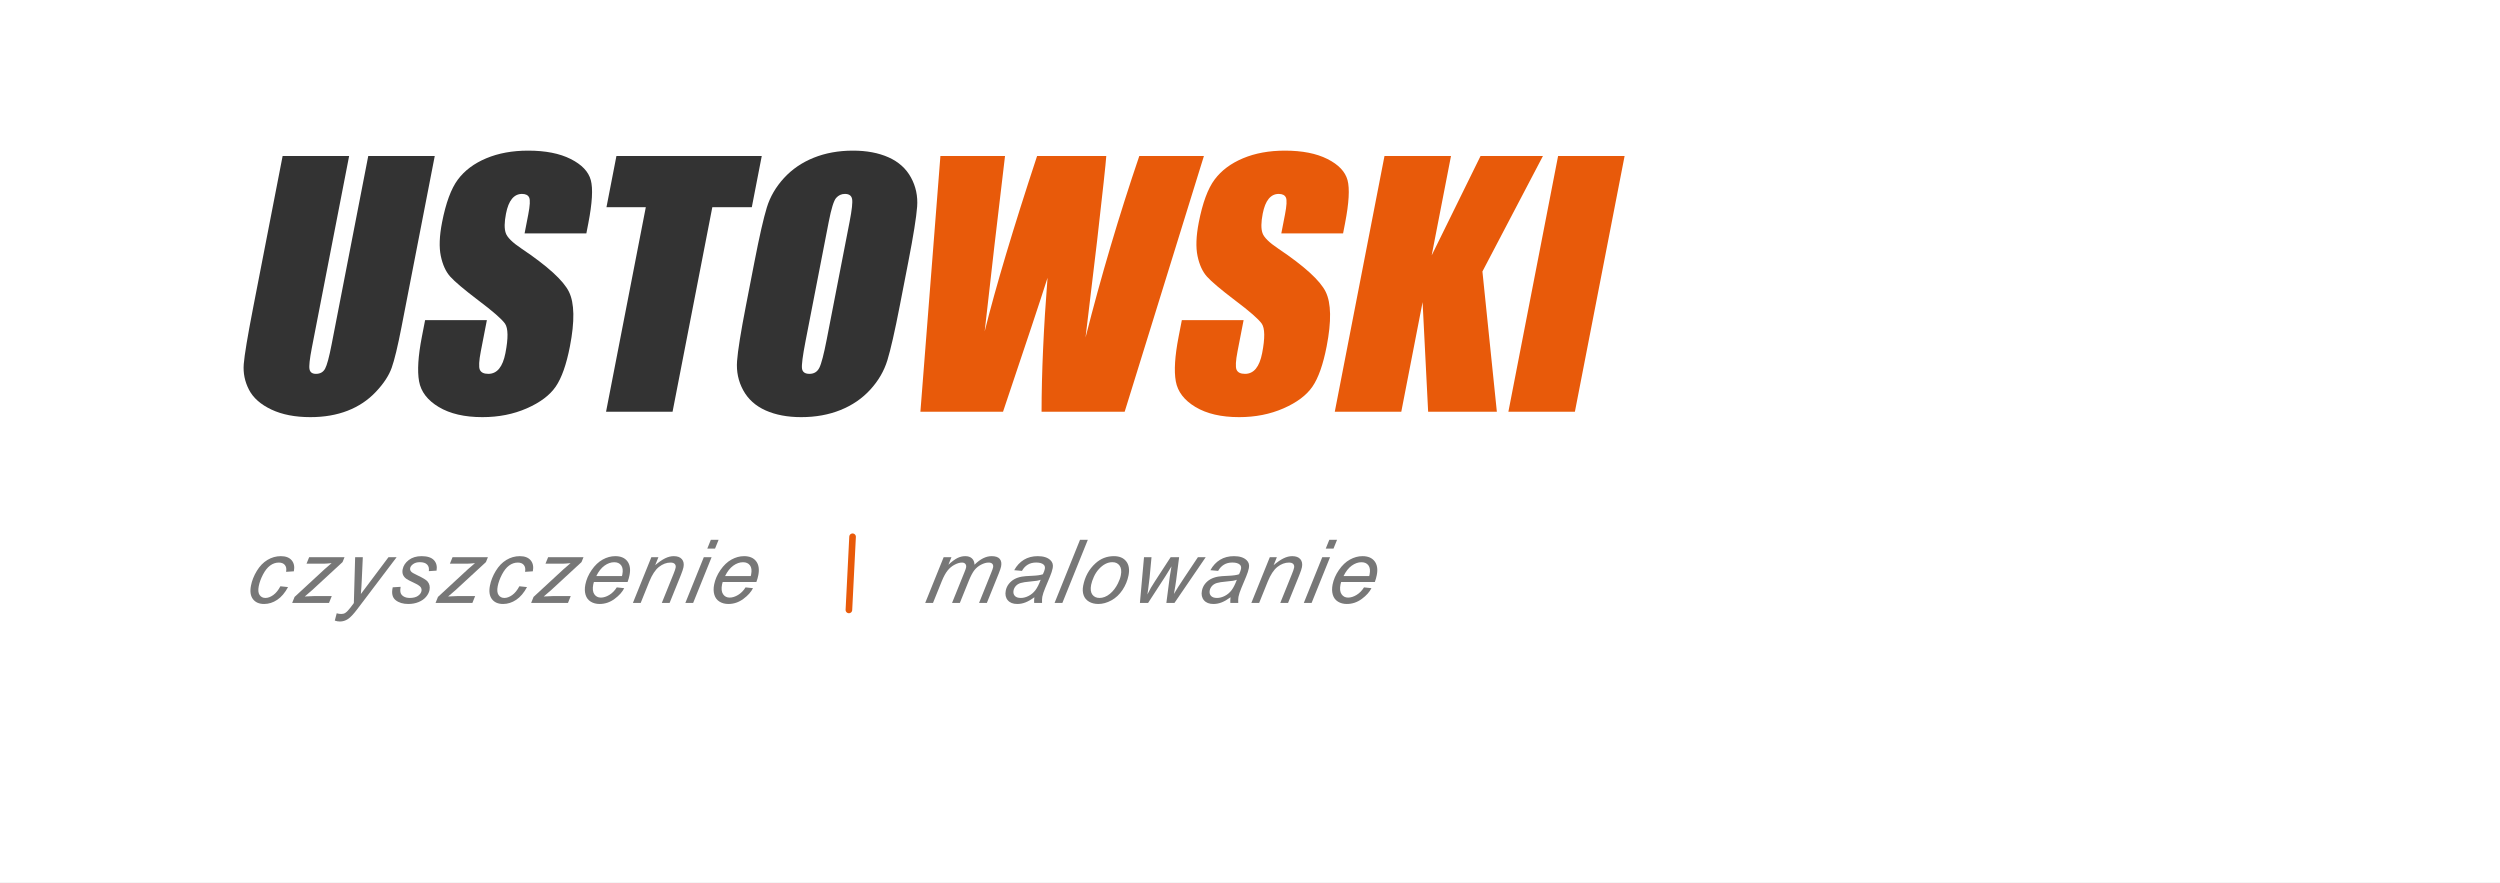
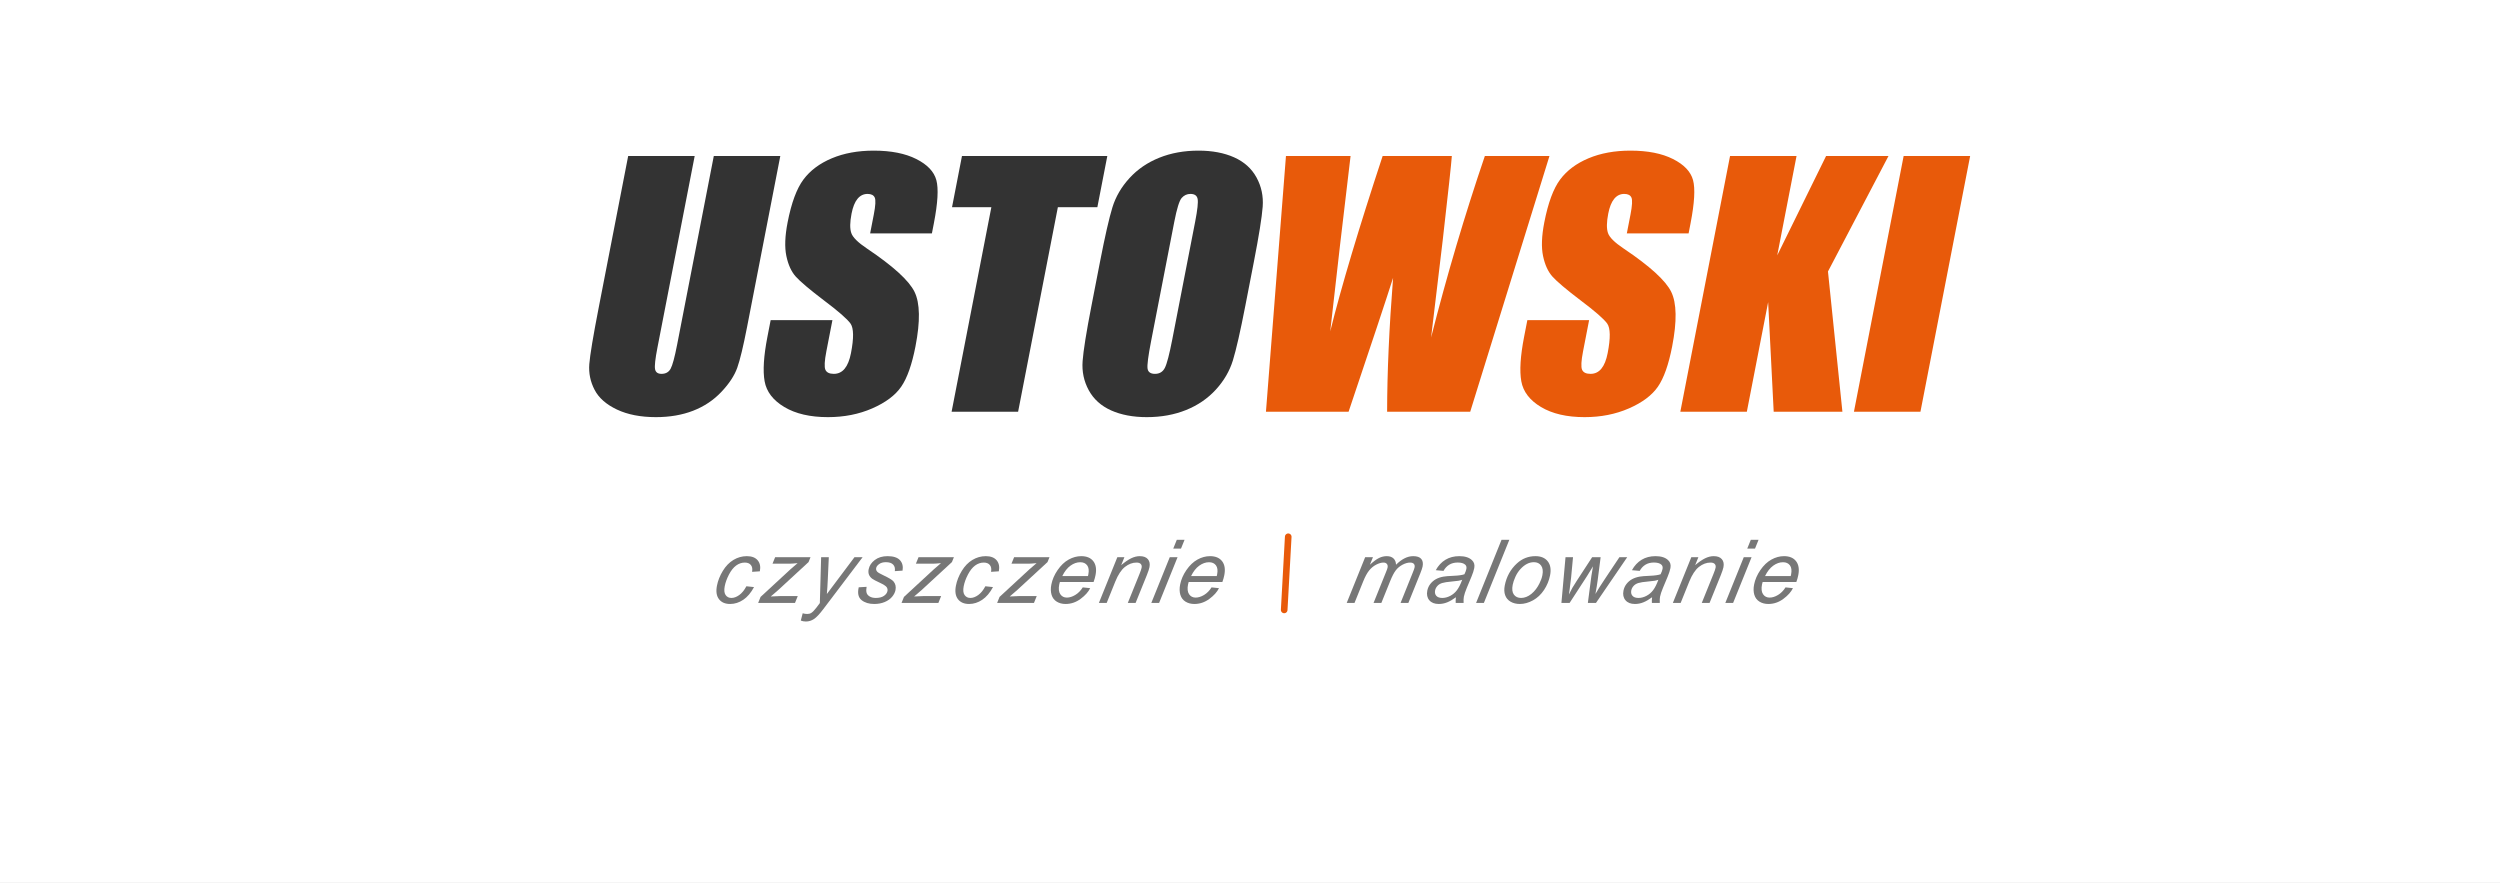
<svg xmlns="http://www.w3.org/2000/svg" viewBox="0 0 680 240">
  <rect width="680" height="240" fill="#ffffff" />
-   <path d="M1041 1619V537Q1041 353 1029.0 278.5Q1017 204 958.0 125.5Q899 47 802.5 6.5Q706 -34 575 -34Q430 -34 319.0 14.0Q208 62 153.0 139.0Q98 216 88.0 301.5Q78 387 78 661V1619H499V405Q499 299 510.5 269.5Q522 240 557 240Q597 240 608.5 272.5Q620 305 620 426V1619Z" transform="matrix(0.042969,0,0.008352,-0.042969,60.00,112.00)" fill="#333333" />
-   <path d="M976 1129H585V1249Q585 1333 570.0 1356.0Q555 1379 520 1379Q482 1379 462.5 1348.0Q443 1317 443 1254Q443 1173 465 1132Q486 1091 584 1033Q865 866 938 759Q1011 652 1011 414Q1011 241 970.5 159.0Q930 77 814.0 21.5Q698 -34 544 -34Q375 -34 255.5 30.0Q136 94 99.0 193.0Q62 292 62 474V580H453V383Q453 292 469.5 266.0Q486 240 528 240Q570 240 590.5 273.0Q611 306 611 371Q611 514 572 558Q532 602 375 705Q218 809 167.0 856.0Q116 903 82.5 986.0Q49 1069 49 1198Q49 1384 96.5 1470.0Q144 1556 250.0 1604.5Q356 1653 506 1653Q670 1653 785.5 1600.0Q901 1547 938.5 1466.5Q976 1386 976 1193Z" transform="matrix(0.042969,0,0.008352,-0.042969,108.12,112.00)" fill="#333333" />
-   <path d="M932 1619V1295H682V0H261V1295H12V1619Z" transform="matrix(0.042969,0,0.008352,-0.042969,153.63,112.00)" fill="#333333" />
-   <path d="M1046 671Q1046 427 1034.5 325.5Q1023 224 962.5 140.0Q902 56 799.0 11.0Q696 -34 559 -34Q429 -34 325.5 8.5Q222 51 159.0 136.0Q96 221 84.0 321.0Q72 421 72 671V948Q72 1192 83.5 1293.5Q95 1395 155.5 1479.0Q216 1563 319.0 1608.0Q422 1653 559 1653Q689 1653 792.5 1610.5Q896 1568 959.0 1483.0Q1022 1398 1034.0 1298.0Q1046 1198 1046 948ZM625 1203Q625 1316 612.5 1347.5Q600 1379 561 1379Q528 1379 510.5 1353.5Q493 1328 493 1203V447Q493 306 504.5 273.0Q516 240 558 240Q601 240 613.0 278.0Q625 316 625 459Z" transform="matrix(0.042969,0,0.008352,-0.042969,194.19,112.00)" fill="#333333" />
-   <path d="M1668 1619 1481 0H955Q883 373 828 848Q803 645 711 0H188L0 1619H409L452 1054L496 509Q519 932 612 1619H1050Q1059 1548 1096 1085L1142 470Q1177 1057 1259 1619Z" transform="matrix(0.042969,0,0.008352,-0.042969,242.27,112.00)" fill="#e85a0a" />
-   <path d="M976 1129H585V1249Q585 1333 570.0 1356.0Q555 1379 520 1379Q482 1379 462.5 1348.0Q443 1317 443 1254Q443 1173 465 1132Q486 1091 584 1033Q865 866 938 759Q1011 652 1011 414Q1011 241 970.5 159.0Q930 77 814.0 21.5Q698 -34 544 -34Q375 -34 255.5 30.0Q136 94 99.0 193.0Q62 292 62 474V580H453V383Q453 292 469.5 266.0Q486 240 528 240Q570 240 590.5 273.0Q611 306 611 371Q611 514 572 558Q532 602 375 705Q218 809 167.0 856.0Q116 903 82.5 986.0Q49 1069 49 1198Q49 1384 96.5 1470.0Q144 1556 250.0 1604.5Q356 1653 506 1653Q670 1653 785.5 1600.0Q901 1547 938.5 1466.5Q976 1386 976 1193Z" transform="matrix(0.042969,0,0.008352,-0.042969,313.95,112.00)" fill="#e85a0a" />
-   <path d="M1087 1619 846 888 1110 0H675L505 694V0H84V1619H505V990L692 1619Z" transform="matrix(0.042969,0,0.008352,-0.042969,359.45,112.00)" fill="#e85a0a" />
-   <path d="M505 1619V0H84V1619Z" transform="matrix(0.042969,0,0.008352,-0.042969,406.67,112.00)" fill="#e85a0a" />
-   <path d="M801 387 982 368Q914 169 788.5 72.5Q663 -24 503 -24Q330 -24 222.5 88.0Q115 200 115 401Q115 575 184.0 743.0Q253 911 381.5 998.5Q510 1086 675 1086Q846 1086 946.0 989.5Q1046 893 1046 734L868 722Q867 823 809.5 880.0Q752 937 658 937Q549 937 469.0 868.0Q389 799 343.5 658.5Q298 518 298 388Q298 252 358.0 184.0Q418 116 506 116Q594 116 674.5 183.0Q755 250 801 387Z" transform="matrix(0.011719,0,0.002278,-0.011719,66.00,164.00)" fill="#777777" />
-   <path d="M40 0 69 140 640 783Q701 851 776 924Q647 911 591 911H196L228 1062H1049L1025 948L449 301Q400 246 303 150Q454 159 510 159H928L895 0Z" transform="matrix(0.011719,0,0.002278,-0.011719,79.00,164.00)" fill="#777777" />
-   <path d="M0 -410 11 -240Q67 -256 120 -256Q175 -256 209 -231Q253 -198 305 -107L363 -3L186 1062H364L444 525Q468 366 485 207L960 1062H1149L472 -141Q374 -317 298.0 -374.0Q222 -431 123 -431Q60 -431 0 -410Z" transform="matrix(0.011719,0,0.002278,-0.011719,92.00,164.00)" fill="#777777" />
-   <path d="M85 363 266 374Q266 296 290.0 241.0Q314 186 378.5 151.0Q443 116 529 116Q649 116 709.0 164.0Q769 212 769 277Q769 324 733 366Q696 408 552.5 469.5Q409 531 369 556Q302 597 268.0 652.5Q234 708 234 780Q234 906 334.0 996.0Q434 1086 614 1086Q814 1086 918.5 993.5Q1023 901 1027 750L850 738Q846 834 782.0 890.0Q718 946 601 946Q507 946 455.0 903.0Q403 860 403 810Q403 760 448 722Q478 696 603 642Q811 552 865 500Q951 417 951 298Q951 219 902.5 143.0Q854 67 754.5 21.5Q655 -24 520 -24Q336 -24 207 67Q78 158 85 363Z" transform="matrix(0.011719,0,0.002278,-0.011719,105.00,164.00)" fill="#777777" />
-   <path d="M40 0 69 140 640 783Q701 851 776 924Q647 911 591 911H196L228 1062H1049L1025 948L449 301Q400 246 303 150Q454 159 510 159H928L895 0Z" transform="matrix(0.011719,0,0.002278,-0.011719,118.00,164.00)" fill="#777777" />
-   <path d="M801 387 982 368Q914 169 788.5 72.5Q663 -24 503 -24Q330 -24 222.5 88.0Q115 200 115 401Q115 575 184.0 743.0Q253 911 381.5 998.5Q510 1086 675 1086Q846 1086 946.0 989.5Q1046 893 1046 734L868 722Q867 823 809.5 880.0Q752 937 658 937Q549 937 469.0 868.0Q389 799 343.5 658.5Q298 518 298 388Q298 252 358.0 184.0Q418 116 506 116Q594 116 674.5 183.0Q755 250 801 387Z" transform="matrix(0.011719,0,0.002278,-0.011719,131.00,164.00)" fill="#777777" />
-   <path d="M40 0 69 140 640 783Q701 851 776 924Q647 911 591 911H196L228 1062H1049L1025 948L449 301Q400 246 303 150Q454 159 510 159H928L895 0Z" transform="matrix(0.011719,0,0.002278,-0.011719,144.00,164.00)" fill="#777777" />
-   <path d="M848 361 1024 343Q986 212 849.5 94.0Q713 -24 524 -24Q406 -24 307.5 30.5Q209 85 157.5 189.0Q106 293 106 426Q106 600 186.5 763.5Q267 927 395.0 1006.5Q523 1086 672 1086Q862 1086 975.5 968.0Q1089 850 1089 646Q1089 568 1075 486H293Q289 455 289 430Q289 281 357.5 202.5Q426 124 525 124Q618 124 708.0 185.0Q798 246 848 361ZM322 624H918Q919 652 919 664Q919 800 851.0 872.5Q783 945 676 945Q560 945 464.5 865.0Q369 785 322 624Z" transform="matrix(0.011719,0,0.002278,-0.011719,157.00,164.00)" fill="#777777" />
-   <path d="M68 0 290 1062H454L415 877Q522 986 615.0 1036.0Q708 1086 805 1086Q934 1086 1007.5 1016.0Q1081 946 1081 829Q1081 770 1055 643L920 0H739L880 673Q901 771 901 818Q901 871 864.5 904.0Q828 937 759 937Q620 937 511.5 837.0Q403 737 352 494L249 0Z" transform="matrix(0.011719,0,0.002278,-0.011719,171.35,164.00)" fill="#777777" />
-   <path d="M325 1261 368 1466H548L505 1261ZM61 0 283 1062H464L242 0Z" transform="matrix(0.011719,0,0.002278,-0.011719,185.70,164.00)" fill="#777777" />
-   <path d="M848 361 1024 343Q986 212 849.5 94.0Q713 -24 524 -24Q406 -24 307.5 30.5Q209 85 157.5 189.0Q106 293 106 426Q106 600 186.5 763.5Q267 927 395.0 1006.5Q523 1086 672 1086Q862 1086 975.5 968.0Q1089 850 1089 646Q1089 568 1075 486H293Q289 455 289 430Q289 281 357.5 202.5Q426 124 525 124Q618 124 708.0 185.0Q798 246 848 361ZM322 624H918Q919 652 919 664Q919 800 851.0 872.5Q783 945 676 945Q560 945 464.5 865.0Q369 785 322 624Z" transform="matrix(0.011719,0,0.002278,-0.011719,192.03,164.00)" fill="#777777" />
-   <line x1="231.9" y1="146.0" x2="230.9" y2="165.9" stroke="#e85a0a" stroke-width="1.8" stroke-linecap="round" />
-   <path d="M67 0 289 1062H470L433 887Q534 1000 613.5 1043.0Q693 1086 786 1086Q885 1086 951.5 1033.5Q1018 981 1039 887Q1120 987 1209.5 1036.5Q1299 1086 1398 1086Q1531 1086 1597.5 1023.0Q1664 960 1664 846Q1664 797 1641 684L1498 0H1317L1463 702Q1482 788 1482 825Q1482 877 1449.0 907.0Q1416 937 1356 937Q1275 937 1191.0 888.0Q1107 839 1060.5 759.5Q1014 680 979 515L871 0H690L840 717Q856 790 856 821Q856 873 823.5 905.0Q791 937 739 937Q662 937 577.5 888.0Q493 839 440.0 751.5Q387 664 353 502L248 0Z" transform="matrix(0.011719,0,0.002278,-0.011719,250.87,164.00)" fill="#777777" />
-   <path d="M784 132Q690 51 603.0 13.5Q516 -24 417 -24Q270 -24 180.0 62.5Q90 149 90 284Q90 373 130.5 441.5Q171 510 238.0 551.5Q305 593 402 611Q463 623 633.5 630.0Q804 637 878 666Q899 740 899 789Q899 852 853 888Q790 938 669 938Q555 938 482.5 887.5Q410 837 377 744L194 760Q250 918 371.5 1002.0Q493 1086 678 1086Q875 1086 990 992Q1078 922 1078 810Q1078 725 1053 613L994 349Q966 223 966 144Q966 94 988 0H805Q790 52 784 132ZM851 538Q813 523 769.5 515.0Q726 507 624 498Q466 484 401.0 462.5Q336 441 303.0 394.0Q270 347 270 290Q270 214 322.5 165.0Q375 116 472 116Q562 116 645.0 163.5Q728 211 776.0 296.0Q824 381 851 538Z" transform="matrix(0.011719,0,0.002278,-0.011719,271.86,164.00)" fill="#777777" />
-   <path d="M54 0 360 1466H541L235 0Z" transform="matrix(0.011719,0,0.002278,-0.011719,286.21,164.00)" fill="#777777" />
-   <path d="M100 403Q100 714 283 918Q434 1086 679 1086Q871 1086 988.5 966.0Q1106 846 1106 642Q1106 459 1032.0 301.5Q958 144 821.5 60.0Q685 -24 534 -24Q410 -24 308.5 29.0Q207 82 153.5 179.0Q100 276 100 403ZM281 421Q281 271 353.0 193.5Q425 116 536 116Q594 116 651.0 139.5Q708 163 757.0 211.0Q806 259 840.5 320.5Q875 382 896 453Q927 552 927 643Q927 787 854.5 866.5Q782 946 672 946Q587 946 517.0 905.5Q447 865 390.5 787.0Q334 709 307.5 605.5Q281 502 281 421Z" transform="matrix(0.011719,0,0.002278,-0.011719,292.54,164.00)" fill="#777777" />
-   <path d="M270 0 159 1062H333L381 585L400 317Q402 287 406 196Q436 298 457.0 352.5Q478 407 524 508L777 1062H974L1009 531Q1017 410 1019 208Q1069 342 1182 580L1410 1062H1591L1072 0H884L844 623Q840 681 838 849Q797 742 741 618L460 0Z" transform="matrix(0.011719,0,0.002278,-0.011719,306.89,164.00)" fill="#777777" />
-   <path d="M784 132Q690 51 603.0 13.5Q516 -24 417 -24Q270 -24 180.0 62.5Q90 149 90 284Q90 373 130.5 441.5Q171 510 238.0 551.5Q305 593 402 611Q463 623 633.5 630.0Q804 637 878 666Q899 740 899 789Q899 852 853 888Q790 938 669 938Q555 938 482.5 887.5Q410 837 377 744L194 760Q250 918 371.5 1002.0Q493 1086 678 1086Q875 1086 990 992Q1078 922 1078 810Q1078 725 1053 613L994 349Q966 223 966 144Q966 94 988 0H805Q790 52 784 132ZM851 538Q813 523 769.5 515.0Q726 507 624 498Q466 484 401.0 462.5Q336 441 303.0 394.0Q270 347 270 290Q270 214 322.5 165.0Q375 116 472 116Q562 116 645.0 163.5Q728 211 776.0 296.0Q824 381 851 538Z" transform="matrix(0.011719,0,0.002278,-0.011719,325.22,164.00)" fill="#777777" />
-   <path d="M68 0 290 1062H454L415 877Q522 986 615.0 1036.0Q708 1086 805 1086Q934 1086 1007.5 1016.0Q1081 946 1081 829Q1081 770 1055 643L920 0H739L880 673Q901 771 901 818Q901 871 864.5 904.0Q828 937 759 937Q620 937 511.5 837.0Q403 737 352 494L249 0Z" transform="matrix(0.011719,0,0.002278,-0.011719,339.57,164.00)" fill="#777777" />
-   <path d="M325 1261 368 1466H548L505 1261ZM61 0 283 1062H464L242 0Z" transform="matrix(0.011719,0,0.002278,-0.011719,353.92,164.00)" fill="#777777" />
-   <path d="M848 361 1024 343Q986 212 849.5 94.0Q713 -24 524 -24Q406 -24 307.5 30.5Q209 85 157.5 189.0Q106 293 106 426Q106 600 186.5 763.5Q267 927 395.0 1006.5Q523 1086 672 1086Q862 1086 975.5 968.0Q1089 850 1089 646Q1089 568 1075 486H293Q289 455 289 430Q289 281 357.5 202.5Q426 124 525 124Q618 124 708.0 185.0Q798 246 848 361ZM322 624H918Q919 652 919 664Q919 800 851.0 872.5Q783 945 676 945Q560 945 464.5 865.0Q369 785 322 624Z" transform="matrix(0.011719,0,0.002278,-0.011719,360.25,164.00)" fill="#777777" />
+   <path d="M1041 1619V537Q1041 353 1029.0 278.5Q1017 204 958.0 125.5Q899 47 802.5 6.5Q706 -34 575 -34Q430 -34 319.0 14.0Q208 62 153.0 139.0Q98 216 88.0 301.5Q78 387 78 661V1619H499V405Q499 299 510.5 269.5Q522 240 557 240Q597 240 608.5 272.5Q620 305 620 426V1619Z" transform="matrix(0.042969,0,0.008352,-0.042969,153.99,112.00)" fill="#333333" />
+   <path d="M976 1129H585V1249Q585 1333 570.0 1356.0Q555 1379 520 1379Q482 1379 462.5 1348.0Q443 1317 443 1254Q443 1173 465 1132Q486 1091 584 1033Q865 866 938 759Q1011 652 1011 414Q1011 241 970.5 159.0Q930 77 814.0 21.5Q698 -34 544 -34Q375 -34 255.5 30.0Q136 94 99.0 193.0Q62 292 62 474V580H453V383Q453 292 469.5 266.0Q486 240 528 240Q570 240 590.5 273.0Q611 306 611 371Q611 514 572 558Q532 602 375 705Q218 809 167.0 856.0Q116 903 82.5 986.0Q49 1069 49 1198Q49 1384 96.5 1470.0Q144 1556 250.0 1604.5Q356 1653 506 1653Q670 1653 785.5 1600.0Q901 1547 938.5 1466.5Q976 1386 976 1193Z" transform="matrix(0.042969,0,0.008352,-0.042969,202.11,112.00)" fill="#333333" />
+   <path d="M932 1619V1295H682V0H261V1295H12V1619Z" transform="matrix(0.042969,0,0.008352,-0.042969,247.62,112.00)" fill="#333333" />
+   <path d="M1046 671Q1046 427 1034.5 325.5Q1023 224 962.5 140.0Q902 56 799.0 11.0Q696 -34 559 -34Q429 -34 325.5 8.5Q222 51 159.0 136.0Q96 221 84.0 321.0Q72 421 72 671V948Q72 1192 83.5 1293.5Q95 1395 155.5 1479.0Q216 1563 319.0 1608.0Q422 1653 559 1653Q689 1653 792.5 1610.5Q896 1568 959.0 1483.0Q1022 1398 1034.0 1298.0Q1046 1198 1046 948ZM625 1203Q625 1316 612.5 1347.5Q600 1379 561 1379Q528 1379 510.5 1353.5Q493 1328 493 1203V447Q493 306 504.5 273.0Q516 240 558 240Q601 240 613.0 278.0Q625 316 625 459Z" transform="matrix(0.042969,0,0.008352,-0.042969,288.18,112.00)" fill="#333333" />
+   <path d="M1668 1619 1481 0H955Q883 373 828 848Q803 645 711 0H188L0 1619H409L452 1054L496 509Q519 932 612 1619H1050Q1059 1548 1096 1085L1142 470Q1177 1057 1259 1619Z" transform="matrix(0.042969,0,0.008352,-0.042969,336.26,112.00)" fill="#e85a0a" />
+   <path d="M976 1129H585V1249Q585 1333 570.0 1356.0Q555 1379 520 1379Q482 1379 462.5 1348.0Q443 1317 443 1254Q443 1173 465 1132Q486 1091 584 1033Q865 866 938 759Q1011 652 1011 414Q1011 241 970.5 159.0Q930 77 814.0 21.5Q698 -34 544 -34Q375 -34 255.5 30.0Q136 94 99.0 193.0Q62 292 62 474V580H453V383Q453 292 469.5 266.0Q486 240 528 240Q570 240 590.5 273.0Q611 306 611 371Q611 514 572 558Q532 602 375 705Q218 809 167.0 856.0Q116 903 82.5 986.0Q49 1069 49 1198Q49 1384 96.5 1470.0Q144 1556 250.0 1604.5Q356 1653 506 1653Q670 1653 785.5 1600.0Q901 1547 938.5 1466.5Q976 1386 976 1193Z" transform="matrix(0.042969,0,0.008352,-0.042969,407.93,112.00)" fill="#e85a0a" />
+   <path d="M1087 1619 846 888 1110 0H675L505 694V0H84V1619H505V990L692 1619Z" transform="matrix(0.042969,0,0.008352,-0.042969,453.44,112.00)" fill="#e85a0a" />
+   <path d="M505 1619V0H84V1619Z" transform="matrix(0.042969,0,0.008352,-0.042969,500.66,112.00)" fill="#e85a0a" />
+   <path d="M801 387 982 368Q914 169 788.5 72.5Q663 -24 503 -24Q330 -24 222.5 88.0Q115 200 115 401Q115 575 184.0 743.0Q253 911 381.5 998.5Q510 1086 675 1086Q846 1086 946.0 989.5Q1046 893 1046 734L868 722Q867 823 809.5 880.0Q752 937 658 937Q549 937 469.0 868.0Q389 799 343.5 658.5Q298 518 298 388Q298 252 358.0 184.0Q418 116 506 116Q594 116 674.5 183.0Q755 250 801 387Z" transform="matrix(0.011719,0,0.002278,-0.011719,192.75,164.00)" fill="#777777" />
+   <path d="M40 0 69 140 640 783Q701 851 776 924Q647 911 591 911H196L228 1062H1049L1025 948L449 301Q400 246 303 150Q454 159 510 159H928L895 0Z" transform="matrix(0.011719,0,0.002278,-0.011719,205.75,164.00)" fill="#777777" />
+   <path d="M0 -410 11 -240Q67 -256 120 -256Q175 -256 209 -231Q253 -198 305 -107L363 -3L186 1062H364L444 525Q468 366 485 207L960 1062H1149L472 -141Q374 -317 298.0 -374.0Q222 -431 123 -431Q60 -431 0 -410Z" transform="matrix(0.011719,0,0.002278,-0.011719,218.75,164.00)" fill="#777777" />
+   <path d="M85 363 266 374Q266 296 290.0 241.0Q314 186 378.5 151.0Q443 116 529 116Q649 116 709.0 164.0Q769 212 769 277Q769 324 733 366Q696 408 552.5 469.5Q409 531 369 556Q302 597 268.0 652.5Q234 708 234 780Q234 906 334.0 996.0Q434 1086 614 1086Q814 1086 918.5 993.5Q1023 901 1027 750L850 738Q846 834 782.0 890.0Q718 946 601 946Q507 946 455.0 903.0Q403 860 403 810Q403 760 448 722Q478 696 603 642Q811 552 865 500Q951 417 951 298Q951 219 902.5 143.0Q854 67 754.5 21.5Q655 -24 520 -24Q336 -24 207 67Q78 158 85 363Z" transform="matrix(0.011719,0,0.002278,-0.011719,231.75,164.00)" fill="#777777" />
+   <path d="M40 0 69 140 640 783Q701 851 776 924Q647 911 591 911H196L228 1062H1049L1025 948L449 301Q400 246 303 150Q454 159 510 159H928L895 0Z" transform="matrix(0.011719,0,0.002278,-0.011719,244.75,164.00)" fill="#777777" />
+   <path d="M801 387 982 368Q914 169 788.5 72.5Q663 -24 503 -24Q330 -24 222.5 88.0Q115 200 115 401Q115 575 184.0 743.0Q253 911 381.5 998.5Q510 1086 675 1086Q846 1086 946.0 989.5Q1046 893 1046 734L868 722Q867 823 809.5 880.0Q752 937 658 937Q549 937 469.0 868.0Q389 799 343.5 658.5Q298 518 298 388Q298 252 358.0 184.0Q418 116 506 116Q594 116 674.5 183.0Q755 250 801 387Z" transform="matrix(0.011719,0,0.002278,-0.011719,257.75,164.00)" fill="#777777" />
+   <path d="M40 0 69 140 640 783Q701 851 776 924Q647 911 591 911H196L228 1062H1049L1025 948L449 301Q400 246 303 150Q454 159 510 159H928L895 0Z" transform="matrix(0.011719,0,0.002278,-0.011719,270.75,164.00)" fill="#777777" />
+   <path d="M848 361 1024 343Q986 212 849.5 94.0Q713 -24 524 -24Q406 -24 307.5 30.5Q209 85 157.5 189.0Q106 293 106 426Q106 600 186.5 763.5Q267 927 395.0 1006.5Q523 1086 672 1086Q862 1086 975.5 968.0Q1089 850 1089 646Q1089 568 1075 486H293Q289 455 289 430Q289 281 357.5 202.5Q426 124 525 124Q618 124 708.0 185.0Q798 246 848 361ZM322 624H918Q919 652 919 664Q919 800 851.0 872.5Q783 945 676 945Q560 945 464.5 865.0Q369 785 322 624Z" transform="matrix(0.011719,0,0.002278,-0.011719,283.75,164.00)" fill="#777777" />
+   <path d="M68 0 290 1062H454L415 877Q522 986 615.0 1036.0Q708 1086 805 1086Q934 1086 1007.5 1016.0Q1081 946 1081 829Q1081 770 1055 643L920 0H739L880 673Q901 771 901 818Q901 871 864.5 904.0Q828 937 759 937Q620 937 511.5 837.0Q403 737 352 494L249 0Z" transform="matrix(0.011719,0,0.002278,-0.011719,298.10,164.00)" fill="#777777" />
+   <path d="M325 1261 368 1466H548L505 1261ZM61 0 283 1062H464L242 0Z" transform="matrix(0.011719,0,0.002278,-0.011719,312.44,164.00)" fill="#777777" />
+   <path d="M848 361 1024 343Q986 212 849.5 94.0Q713 -24 524 -24Q406 -24 307.5 30.5Q209 85 157.5 189.0Q106 293 106 426Q106 600 186.5 763.5Q267 927 395.0 1006.5Q523 1086 672 1086Q862 1086 975.5 968.0Q1089 850 1089 646Q1089 568 1075 486H293Q289 455 289 430Q289 281 357.5 202.5Q426 124 525 124Q618 124 708.0 185.0Q798 246 848 361ZM322 624H918Q919 652 919 664Q919 800 851.0 872.5Q783 945 676 945Q560 945 464.5 865.0Q369 785 322 624Z" transform="matrix(0.011719,0,0.002278,-0.011719,318.78,164.00)" fill="#777777" />
+   <line x1="350.4" y1="146.0" x2="349.3" y2="165.9" stroke="#e85a0a" stroke-width="1.8" stroke-linecap="round" />
+   <path d="M67 0 289 1062H470L433 887Q534 1000 613.5 1043.0Q693 1086 786 1086Q885 1086 951.5 1033.5Q1018 981 1039 887Q1120 987 1209.5 1036.5Q1299 1086 1398 1086Q1531 1086 1597.5 1023.0Q1664 960 1664 846Q1664 797 1641 684L1498 0H1317L1463 702Q1482 788 1482 825Q1482 877 1449.0 907.0Q1416 937 1356 937Q1275 937 1191.0 888.0Q1107 839 1060.5 759.5Q1014 680 979 515L871 0H690L840 717Q856 790 856 821Q856 873 823.5 905.0Q791 937 739 937Q662 937 577.5 888.0Q493 839 440.0 751.5Q387 664 353 502L248 0Z" transform="matrix(0.011719,0,0.002278,-0.011719,365.52,164.00)" fill="#777777" />
+   <path d="M784 132Q690 51 603.0 13.5Q516 -24 417 -24Q270 -24 180.0 62.5Q90 149 90 284Q90 373 130.5 441.5Q171 510 238.0 551.5Q305 593 402 611Q463 623 633.5 630.0Q804 637 878 666Q899 740 899 789Q899 852 853 888Q790 938 669 938Q555 938 482.5 887.5Q410 837 377 744L194 760Q250 918 371.5 1002.0Q493 1086 678 1086Q875 1086 990 992Q1078 922 1078 810Q1078 725 1053 613L994 349Q966 223 966 144Q966 94 988 0H805Q790 52 784 132ZM851 538Q813 523 769.5 515.0Q726 507 624 498Q466 484 401.0 462.5Q336 441 303.0 394.0Q270 347 270 290Q270 214 322.5 165.0Q375 116 472 116Q562 116 645.0 163.5Q728 211 776.0 296.0Q824 381 851 538Z" transform="matrix(0.011719,0,0.002278,-0.011719,386.52,164.00)" fill="#777777" />
+   <path d="M54 0 360 1466H541L235 0Z" transform="matrix(0.011719,0,0.002278,-0.011719,400.86,164.00)" fill="#777777" />
+   <path d="M100 403Q100 714 283 918Q434 1086 679 1086Q871 1086 988.5 966.0Q1106 846 1106 642Q1106 459 1032.0 301.5Q958 144 821.5 60.0Q685 -24 534 -24Q410 -24 308.5 29.0Q207 82 153.5 179.0Q100 276 100 403ZM281 421Q281 271 353.0 193.5Q425 116 536 116Q594 116 651.0 139.5Q708 163 757.0 211.0Q806 259 840.5 320.5Q875 382 896 453Q927 552 927 643Q927 787 854.5 866.5Q782 946 672 946Q587 946 517.0 905.5Q447 865 390.5 787.0Q334 709 307.5 605.5Q281 502 281 421Z" transform="matrix(0.011719,0,0.002278,-0.011719,407.20,164.00)" fill="#777777" />
+   <path d="M270 0 159 1062H333L381 585L400 317Q402 287 406 196Q436 298 457.0 352.5Q478 407 524 508L777 1062H974L1009 531Q1017 410 1019 208Q1069 342 1182 580L1410 1062H1591L1072 0H884L844 623Q840 681 838 849Q797 742 741 618L460 0Z" transform="matrix(0.011719,0,0.002278,-0.011719,421.54,164.00)" fill="#777777" />
+   <path d="M784 132Q690 51 603.0 13.5Q516 -24 417 -24Q270 -24 180.0 62.5Q90 149 90 284Q90 373 130.5 441.5Q171 510 238.0 551.5Q305 593 402 611Q463 623 633.5 630.0Q804 637 878 666Q899 740 899 789Q899 852 853 888Q790 938 669 938Q555 938 482.5 887.5Q410 837 377 744L194 760Q250 918 371.5 1002.0Q493 1086 678 1086Q875 1086 990 992Q1078 922 1078 810Q1078 725 1053 613L994 349Q966 223 966 144Q966 94 988 0H805Q790 52 784 132ZM851 538Q813 523 769.5 515.0Q726 507 624 498Q466 484 401.0 462.5Q336 441 303.0 394.0Q270 347 270 290Q270 214 322.5 165.0Q375 116 472 116Q562 116 645.0 163.5Q728 211 776.0 296.0Q824 381 851 538Z" transform="matrix(0.011719,0,0.002278,-0.011719,439.88,164.00)" fill="#777777" />
+   <path d="M68 0 290 1062H454L415 877Q522 986 615.0 1036.0Q708 1086 805 1086Q934 1086 1007.5 1016.0Q1081 946 1081 829Q1081 770 1055 643L920 0H739L880 673Q901 771 901 818Q901 871 864.5 904.0Q828 937 759 937Q620 937 511.5 837.0Q403 737 352 494L249 0Z" transform="matrix(0.011719,0,0.002278,-0.011719,454.22,164.00)" fill="#777777" />
+   <path d="M325 1261 368 1466H548L505 1261ZM61 0 283 1062H464L242 0Z" transform="matrix(0.011719,0,0.002278,-0.011719,468.57,164.00)" fill="#777777" />
+   <path d="M848 361 1024 343Q986 212 849.5 94.0Q713 -24 524 -24Q406 -24 307.5 30.5Q209 85 157.5 189.0Q106 293 106 426Q106 600 186.5 763.5Q267 927 395.0 1006.5Q523 1086 672 1086Q862 1086 975.5 968.0Q1089 850 1089 646Q1089 568 1075 486H293Q289 455 289 430Q289 281 357.5 202.5Q426 124 525 124Q618 124 708.0 185.0Q798 246 848 361ZM322 624H918Q919 652 919 664Q919 800 851.0 872.5Q783 945 676 945Q560 945 464.5 865.0Q369 785 322 624Z" transform="matrix(0.011719,0,0.002278,-0.011719,474.90,164.00)" fill="#777777" />
</svg>
